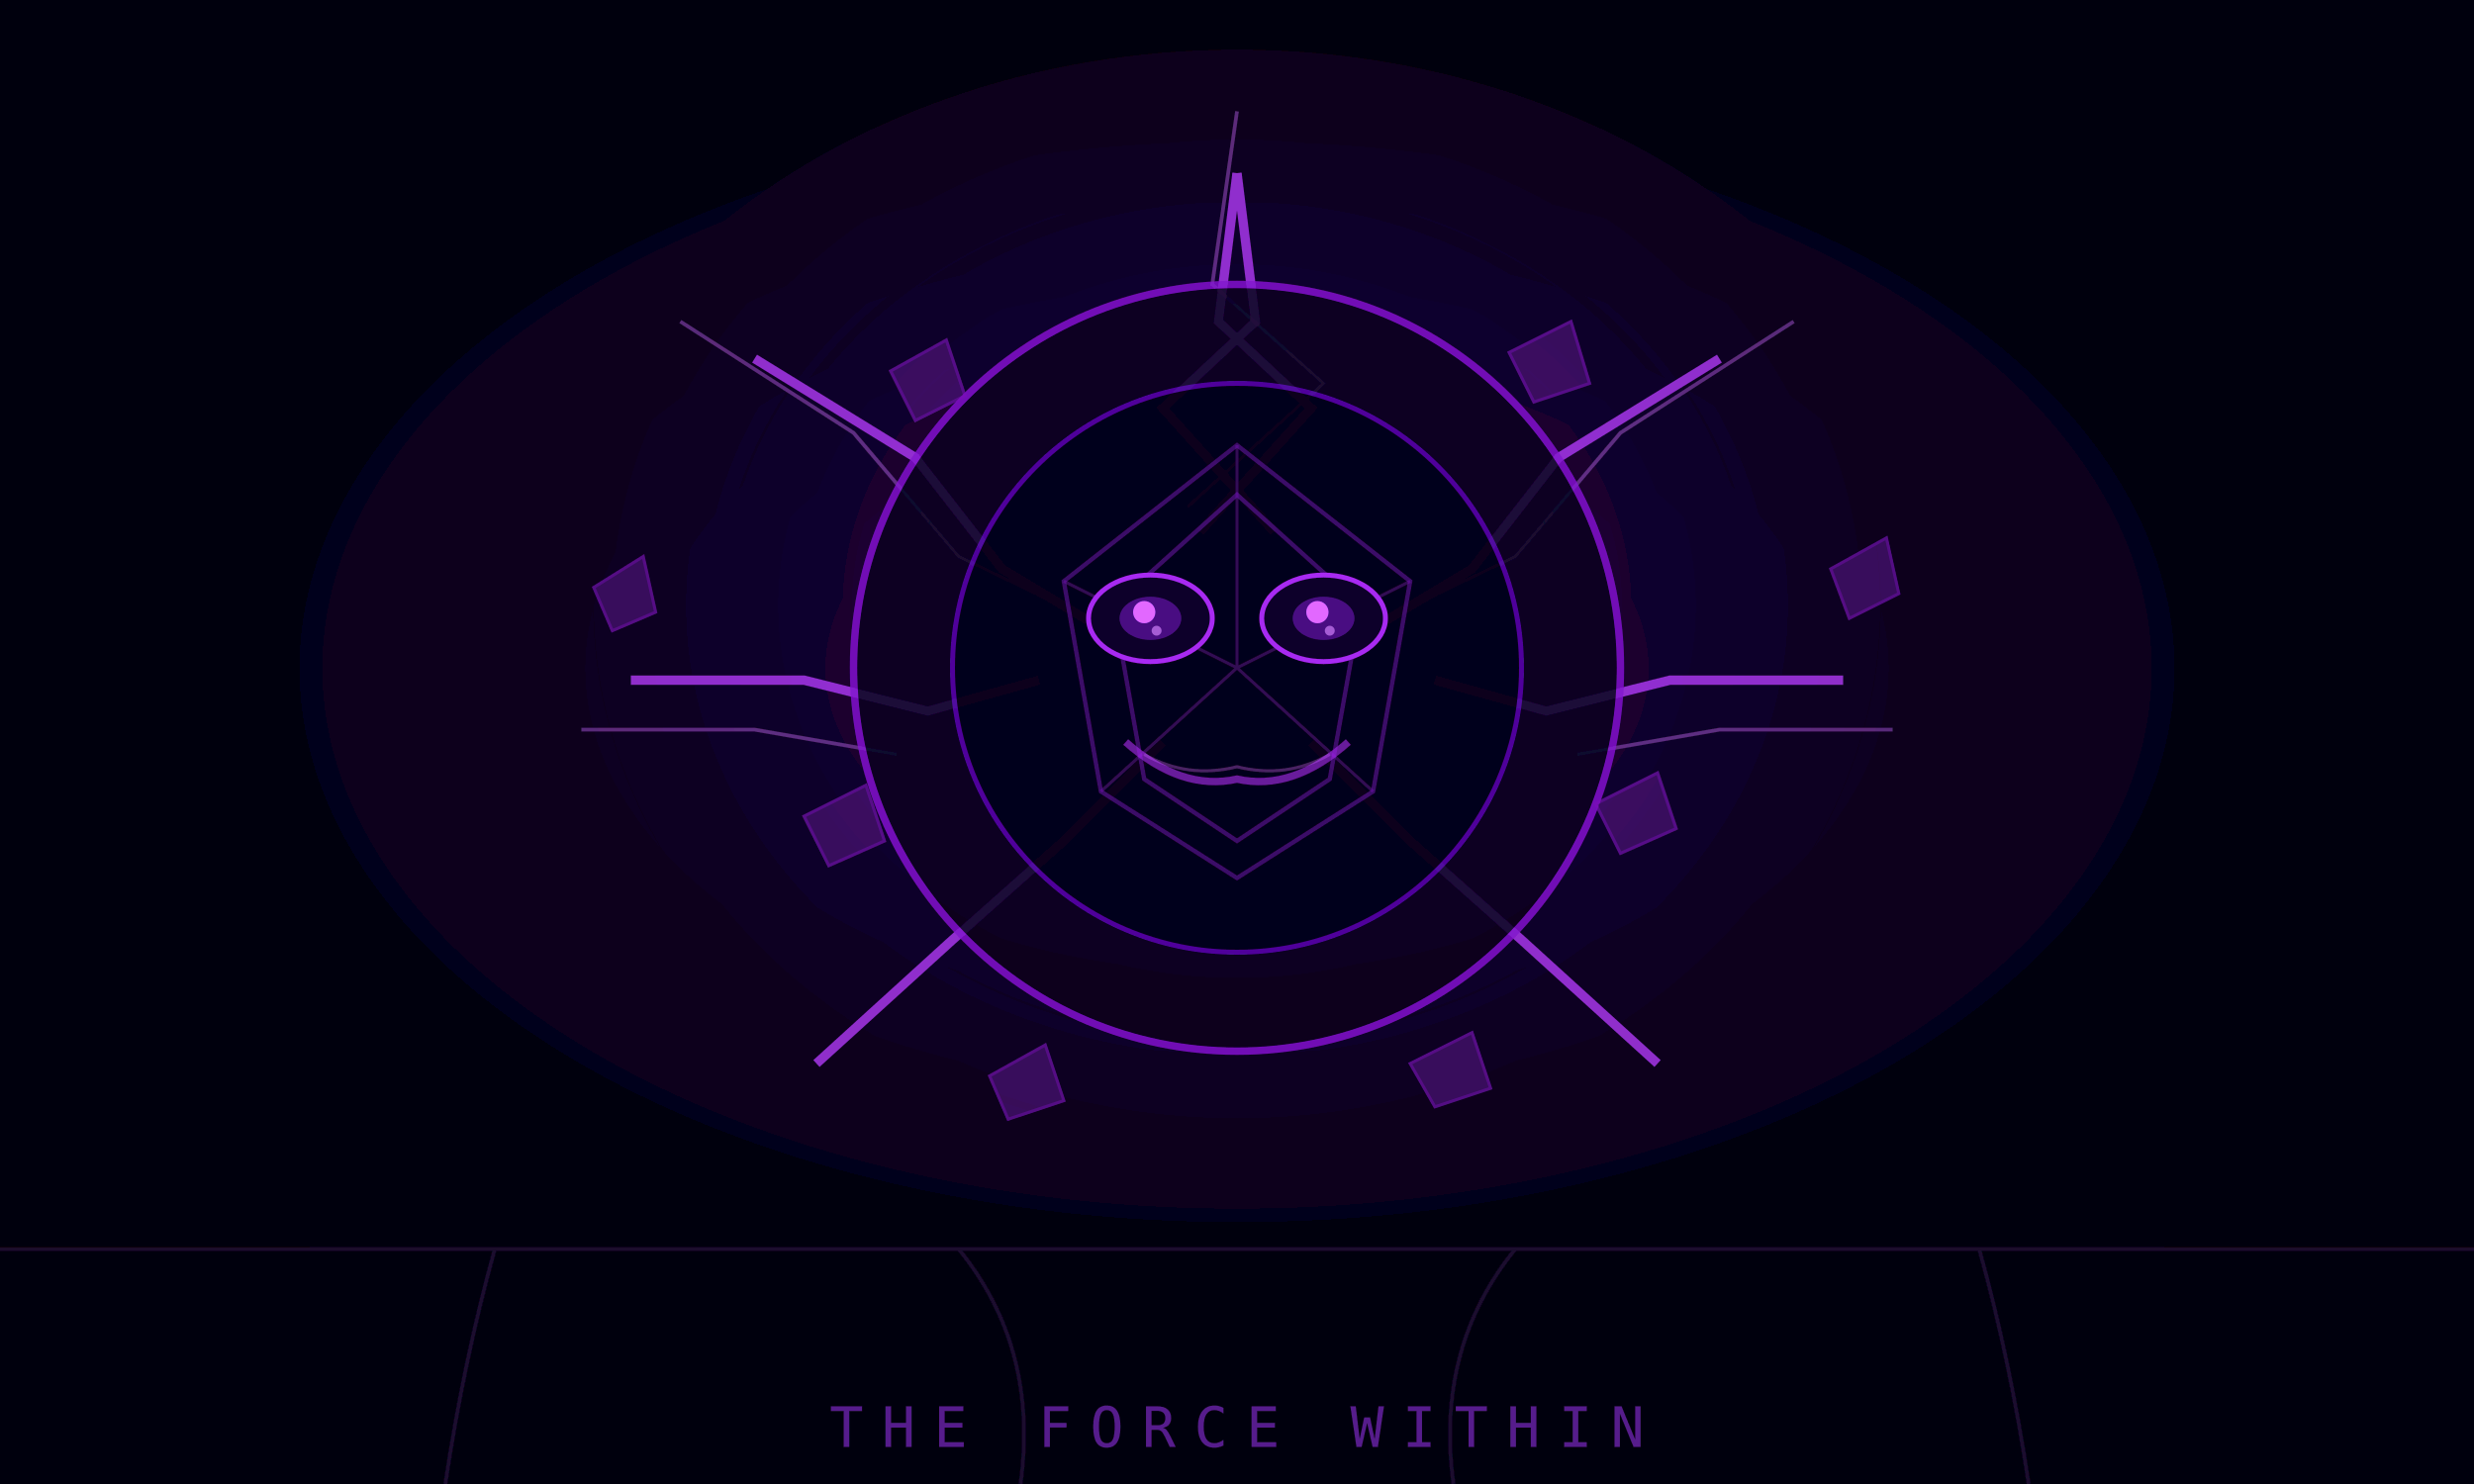
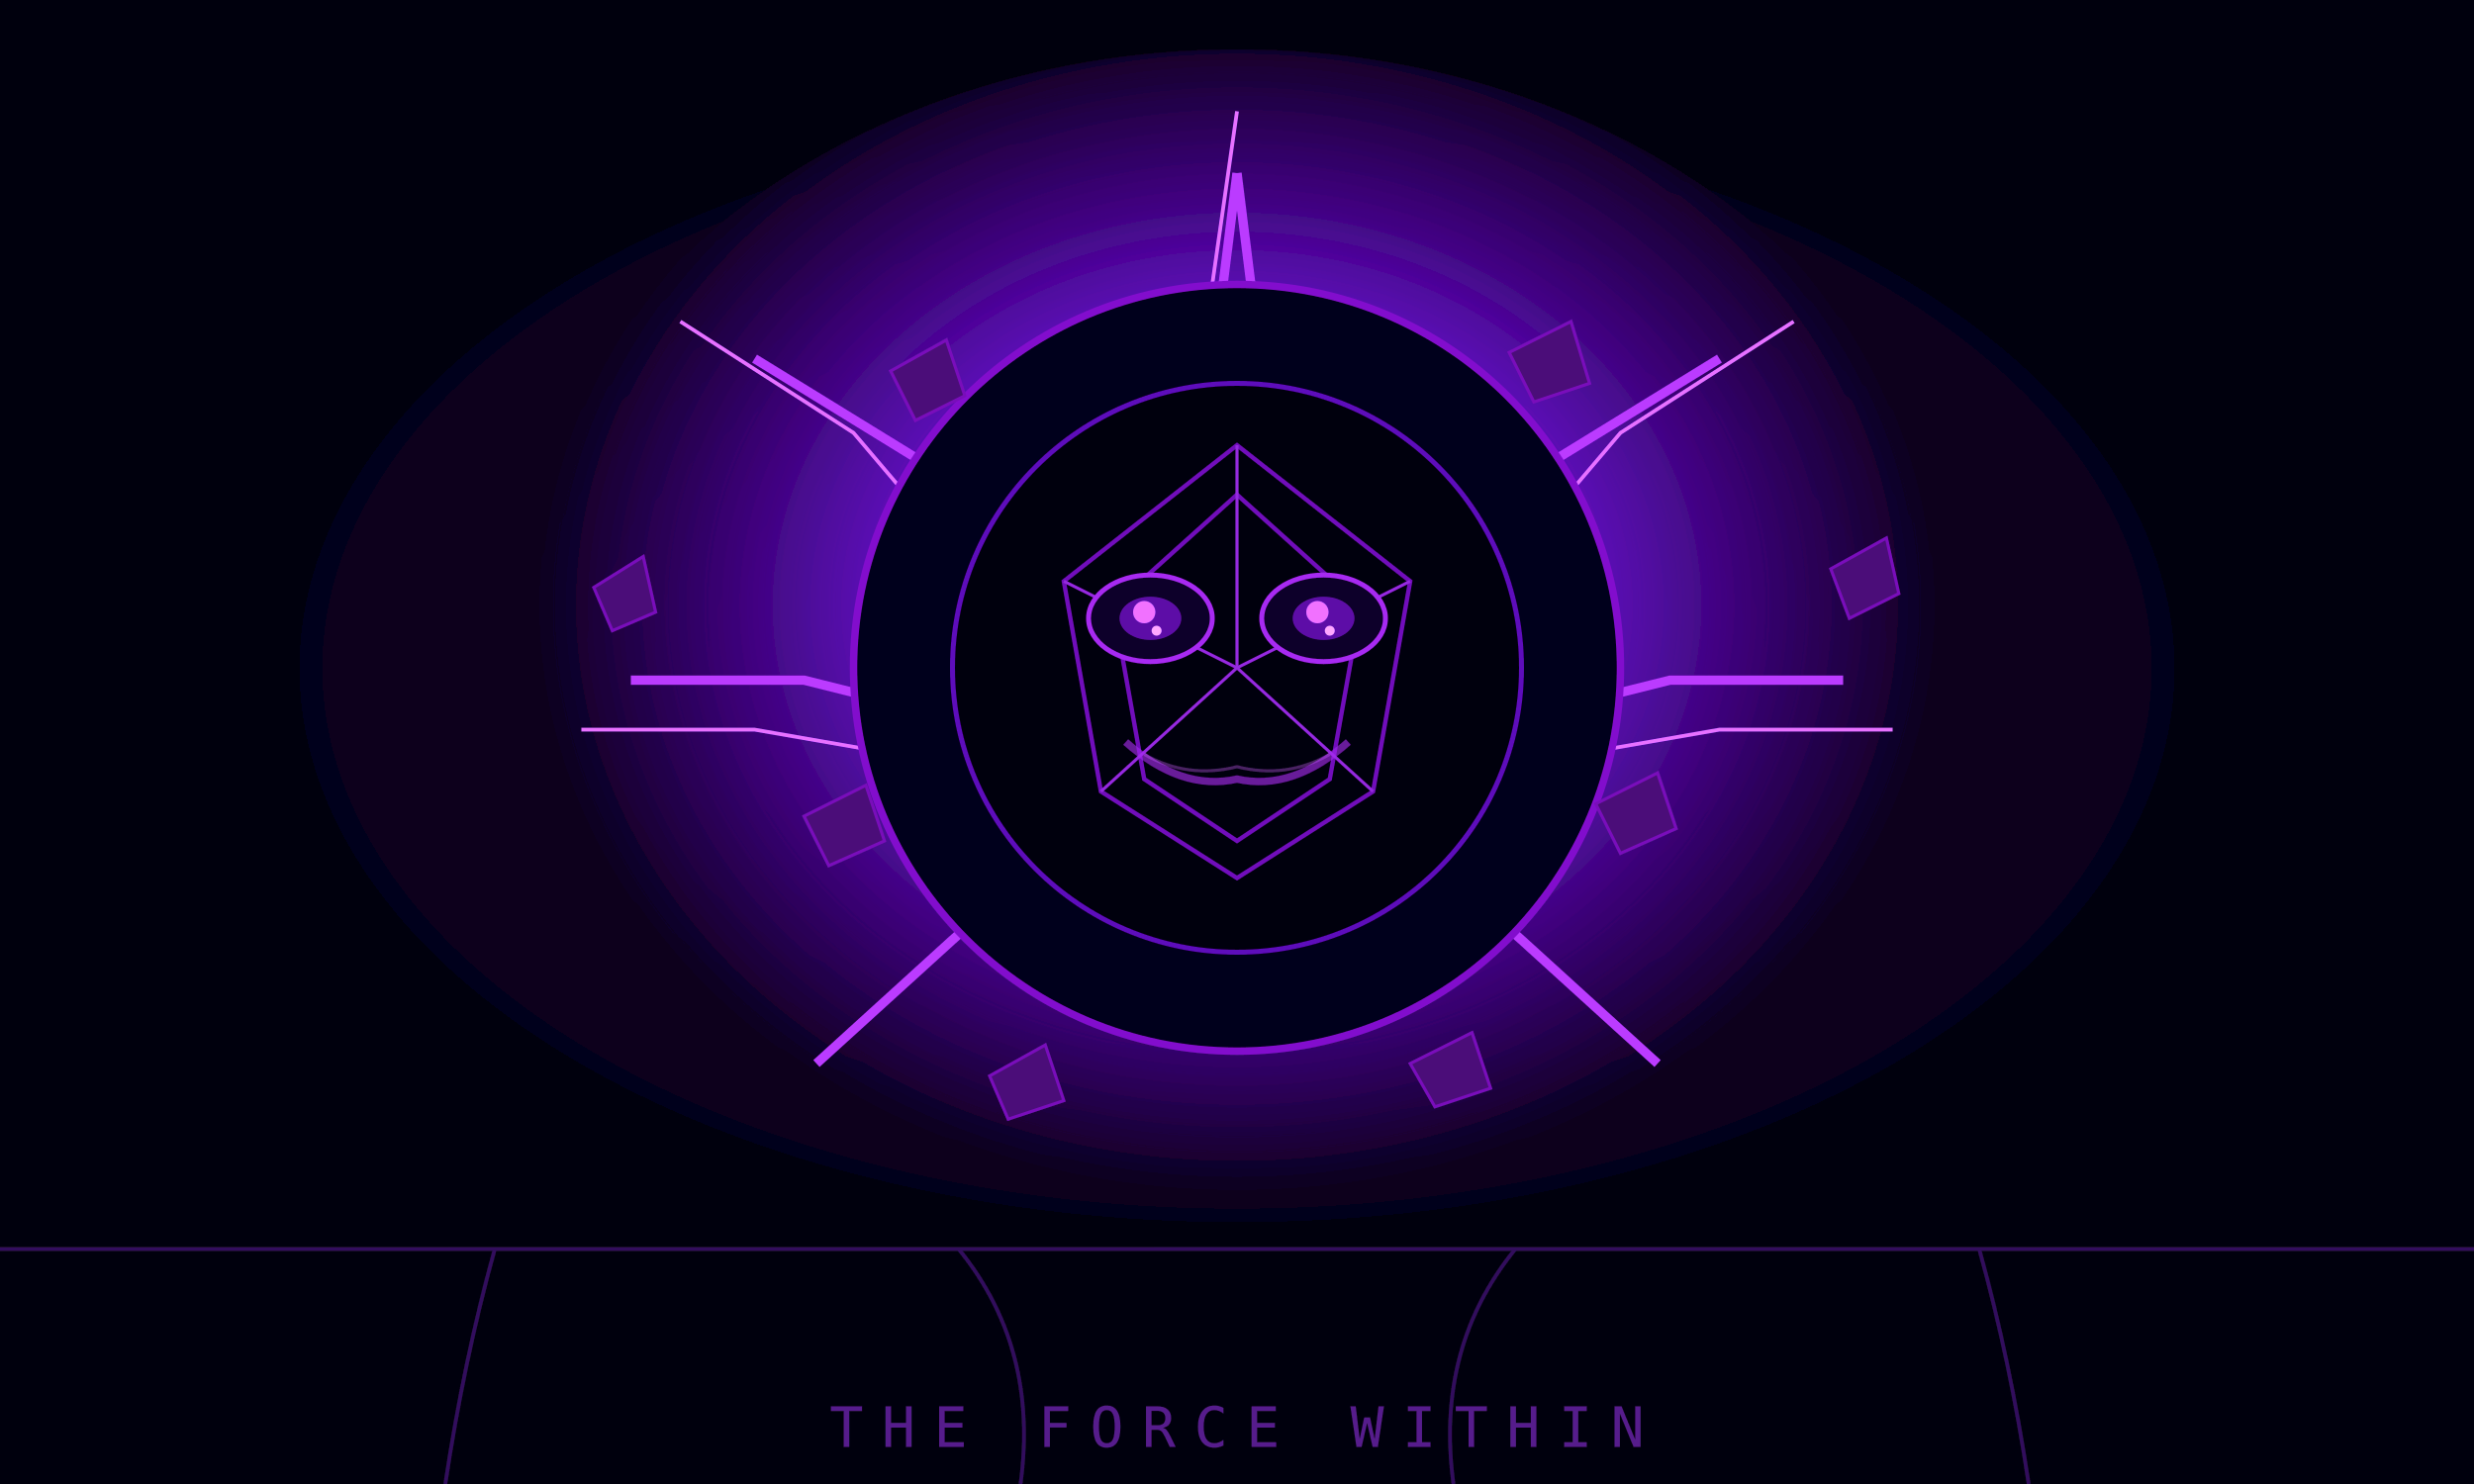
<svg xmlns="http://www.w3.org/2000/svg" viewBox="0 0 400 240" style="filter: brightness(1.4)">
  <rect width="400" height="240" fill="#040208" />
  <radialGradient id="entity-dark" cx="50%" cy="45%" r="55%">
    <stop offset="0%" stop-color="#0e0420" />
    <stop offset="60%" stop-color="#070214" />
    <stop offset="100%" stop-color="#040208" />
  </radialGradient>
  <rect width="400" height="240" fill="url(#entity-dark)" />
  <radialGradient id="entity-aura" cx="50%" cy="45%" r="48%">
-     <stop offset="0%" stop-color="#8020c0" stop-opacity="0.3" />
-     <stop offset="50%" stop-color="#5008a0" stop-opacity="0.12" />
+     <stop offset="0%" stop-color="#8020c0">
+       <animate attributeName="stop-opacity" values="0.3;0.58;0.3" dur="3s" repeatCount="indefinite" />
+     </stop>
+     <stop offset="50%" stop-color="#5008a0">
+       <animate attributeName="stop-opacity" values="0.12;0.28;0.12" dur="3s" repeatCount="indefinite" />
+     </stop>
    <stop offset="100%" stop-color="#5008a0" stop-opacity="0" />
  </radialGradient>
  <ellipse cx="200" cy="108" rx="120" ry="100" fill="url(#entity-aura)" />
-   <g stroke="#a030e0" stroke-width="1.5" fill="none" opacity="0.75">
+   <g stroke="#a030e0" stroke-width="1.5" fill="none">
+     <animate attributeName="opacity" values="0.75;0.75;0;0.75;0;0.75;0.75" keyTimes="0;0.28;0.32;0.46;0.5;0.65;1" dur="2.5s" repeatCount="indefinite" />
    <path d="M200,28 L197,52 L212,66 L194,86" />
    <path d="M200,28 L203,52 L188,66 L206,86" />
    <path d="M278,58 L252,74 L238,92 L218,104" />
    <path d="M122,58 L148,74 L162,92 L182,104" />
    <path d="M298,110 L270,110 L250,115 L232,110" />
    <path d="M102,110 L130,110 L150,115 L168,110" />
    <path d="M268,172 L246,152 L228,136 L212,120" />
    <path d="M132,172 L154,152 L172,136 L188,120" />
  </g>
-   <g stroke="#c860f8" stroke-width="0.6" fill="none" opacity="0.35">
+   <g stroke="#c860f8" stroke-width="0.6" fill="none">
+     <animate attributeName="opacity" values="0.35;0;0.35;0.35;0;0.35" keyTimes="0;0.15;0.2;0.6;0.64;1" dur="3s" begin="0.8s" repeatCount="indefinite" />
    <path d="M200,18 L196,46 L214,62 L192,82" />
    <path d="M290,52 L262,70 L245,90 L220,102" />
    <path d="M110,52 L138,70 L155,90 L180,102" />
    <path d="M306,118 L278,118 L255,122" />
    <path d="M94,118 L122,118 L145,122" />
  </g>
-   <circle cx="200" cy="108" r="62" fill="#060118" stroke="#7010b0" stroke-width="1.2" opacity="0.85" />
-   <circle cx="200" cy="108" r="46" fill="#040010" stroke="#5008a0" stroke-width="0.8" opacity="0.8" />
-   <g fill="none" stroke="#6010a0" stroke-width="0.7" opacity="0.5">
+   <circle cx="200" cy="108" r="62" fill="#060118" stroke="#7010b0" stroke-width="1.2">
+     <animate attributeName="r" values="62;66;62" dur="4s" repeatCount="indefinite" />
+     <animate attributeName="opacity" values="0.85;1;0.85" dur="4s" repeatCount="indefinite" />
+   </circle>
+   <circle cx="200" cy="108" r="46" fill="#040010" stroke="#5008a0" stroke-width="0.8">
+     <animate attributeName="r" values="46;44;46" dur="3.5s" repeatCount="indefinite" />
+     <animate attributeName="opacity" values="0.8;0.9;0.8" dur="3.5s" repeatCount="indefinite" />
+   </circle>
+   <g fill="none" stroke="#6010a0" stroke-width="0.7">
+     <animate attributeName="opacity" values="0.5;0.8;0.5" dur="3s" repeatCount="indefinite" />
    <polygon points="200,72 228,94 222,128 200,142 178,128 172,94" />
    <polygon points="200,80 220,98 215,126 200,136 185,126 180,98" />
  </g>
-   <g stroke="#8020c0" stroke-width="0.5" fill="none" opacity="0.3">
+   <g stroke="#8020c0" stroke-width="0.5" fill="none">
+     <animate attributeName="opacity" values="0.3;0.55;0.3" dur="2.5s" begin="0.5s" repeatCount="indefinite" />
    <line x1="200" y1="72" x2="200" y2="108" />
    <line x1="228" y1="94" x2="200" y2="108" />
    <line x1="222" y1="128" x2="200" y2="108" />
    <line x1="178" y1="128" x2="200" y2="108" />
    <line x1="172" y1="94" x2="200" y2="108" />
  </g>
  <ellipse cx="186" cy="100" rx="10" ry="7" fill="#0c0220" stroke="#9020d0" stroke-width="0.8" />
  <ellipse cx="214" cy="100" rx="10" ry="7" fill="#0c0220" stroke="#9020d0" stroke-width="0.8" />
-   <ellipse cx="186" cy="100" rx="5" ry="3.5" fill="#501090" opacity="0.7" />
-   <ellipse cx="214" cy="100" rx="5" ry="3.5" fill="#501090" opacity="0.7" />
-   <circle cx="185" cy="99" r="1.8" fill="#d060ff" opacity="0.9" />
-   <circle cx="213" cy="99" r="1.8" fill="#d060ff" opacity="0.9" />
-   <circle cx="187" cy="102" r="0.8" fill="#e090ff" opacity="0.5" />
-   <circle cx="215" cy="102" r="0.8" fill="#e090ff" opacity="0.5" />
+   <ellipse cx="186" cy="100" rx="5" ry="3.5" fill="#501090">
+     <animate attributeName="rx" values="5;7.5;5" dur="3s" begin="0s" repeatCount="indefinite" />
+     <animate attributeName="ry" values="3.5;5.5;3.5" dur="3s" begin="0s" repeatCount="indefinite" />
+     <animate attributeName="opacity" values="0.7;1;0.7" dur="3s" begin="0s" repeatCount="indefinite" />
+   </ellipse>
+   <ellipse cx="214" cy="100" rx="5" ry="3.5" fill="#501090">
+     <animate attributeName="rx" values="5;7.5;5" dur="3s" begin="1s" repeatCount="indefinite" />
+     <animate attributeName="ry" values="3.5;5.5;3.5" dur="3s" begin="1s" repeatCount="indefinite" />
+     <animate attributeName="opacity" values="0.7;1;0.7" dur="3s" begin="1s" repeatCount="indefinite" />
+   </ellipse>
+   <circle cx="185" cy="99" r="1.8" fill="#d060ff">
+     <animate attributeName="opacity" values="0.9;1;0.4;1;0.9" dur="2s" begin="0s" repeatCount="indefinite" />
+   </circle>
+   <circle cx="213" cy="99" r="1.8" fill="#d060ff">
+     <animate attributeName="opacity" values="0.9;1;0.4;1;0.9" dur="2s" begin="0.5s" repeatCount="indefinite" />
+   </circle>
+   <circle cx="187" cy="102" r="0.8" fill="#e090ff">
+     <animate attributeName="opacity" values="0.5;0.9;0.5" dur="2s" begin="0.3s" repeatCount="indefinite" />
+   </circle>
+   <circle cx="215" cy="102" r="0.8" fill="#e090ff">
+     <animate attributeName="opacity" values="0.5;0.9;0.5" dur="2s" begin="0.8s" repeatCount="indefinite" />
+   </circle>
  <path d="M182,120 Q191,128 200,126 Q209,128 218,120" stroke="#9020d0" stroke-width="1.2" fill="none" opacity="0.6" />
  <path d="M185,122 Q192,126 200,124 Q208,126 215,122" stroke="#c060f0" stroke-width="0.5" fill="none" opacity="0.3" />
-   <g fill="#401068" stroke="#6810a0" stroke-width="0.5" opacity="0.65">
+   <g fill="#401068" stroke="#6810a0" stroke-width="0.5">
+     <animateTransform attributeName="transform" type="translate" values="0 0; 4 -4; 0 -7; -4 -4; 0 0" dur="12s" repeatCount="indefinite" />
+     <animate attributeName="opacity" values="0.65;0.9;0.5;0.85;0.65" dur="4s" repeatCount="indefinite" />
    <polygon points="144,60 153,55 156,64 148,68" />
    <polygon points="244,57 254,52 257,62 248,65" />
    <polygon points="130,132 140,127 143,136 134,140" />
    <polygon points="258,130 268,125 271,134 262,138" />
    <polygon points="160,174 169,169 172,178 163,181" />
    <polygon points="228,172 238,167 241,176 232,179" />
    <polygon points="96,95 104,90 106,99 99,102" />
    <polygon points="296,92 305,87 307,96 299,100" />
  </g>
  <rect x="0" y="202" width="400" height="38" fill="#060410" />
-   <g stroke="#2a1050" stroke-width="0.6" fill="none" opacity="0.35">
+   <g stroke="#2a1050" stroke-width="0.6" fill="none">
+     <animate attributeName="opacity" values="0.35;0.6;0.35" dur="4s" repeatCount="indefinite" />
    <line x1="0" y1="202" x2="400" y2="202" />
    <path d="M155,202 Q168,218 165,240" />
    <path d="M245,202 Q232,218 235,240" />
    <path d="M80,202 Q75,220 72,240" />
    <path d="M320,202 Q325,220 328,240" />
  </g>
  <text x="200" y="234" font-family="monospace" font-size="9" fill="#4a1878" text-anchor="middle" letter-spacing="3">THE FORCE WITHIN</text>
</svg>
